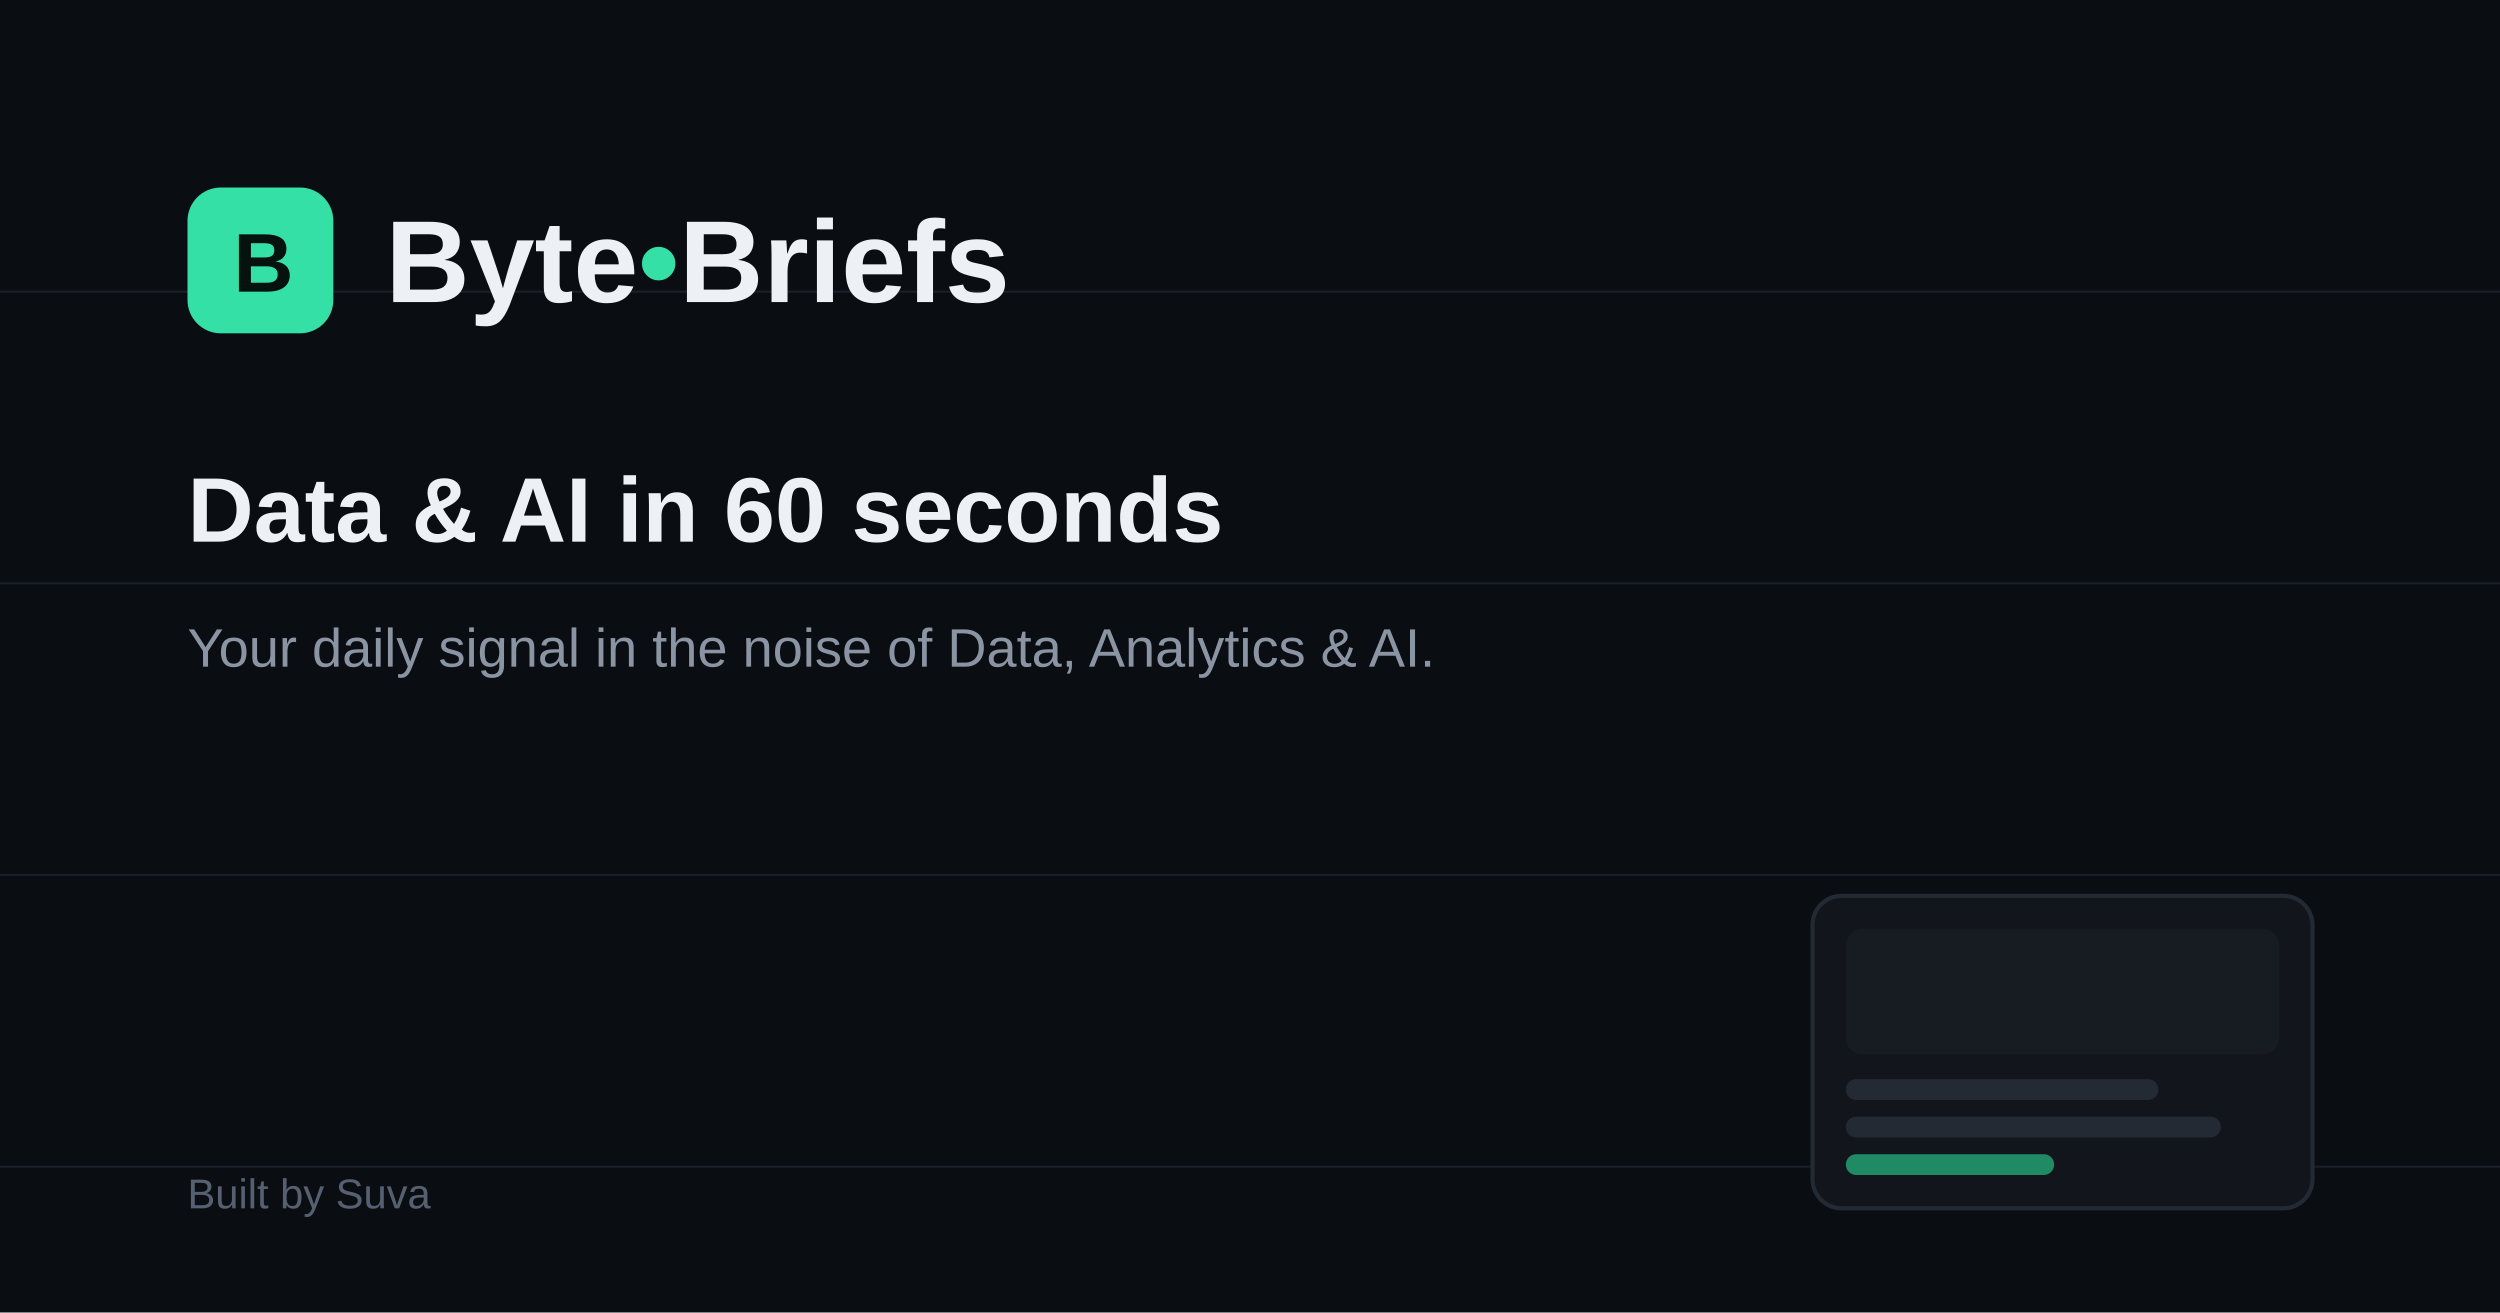
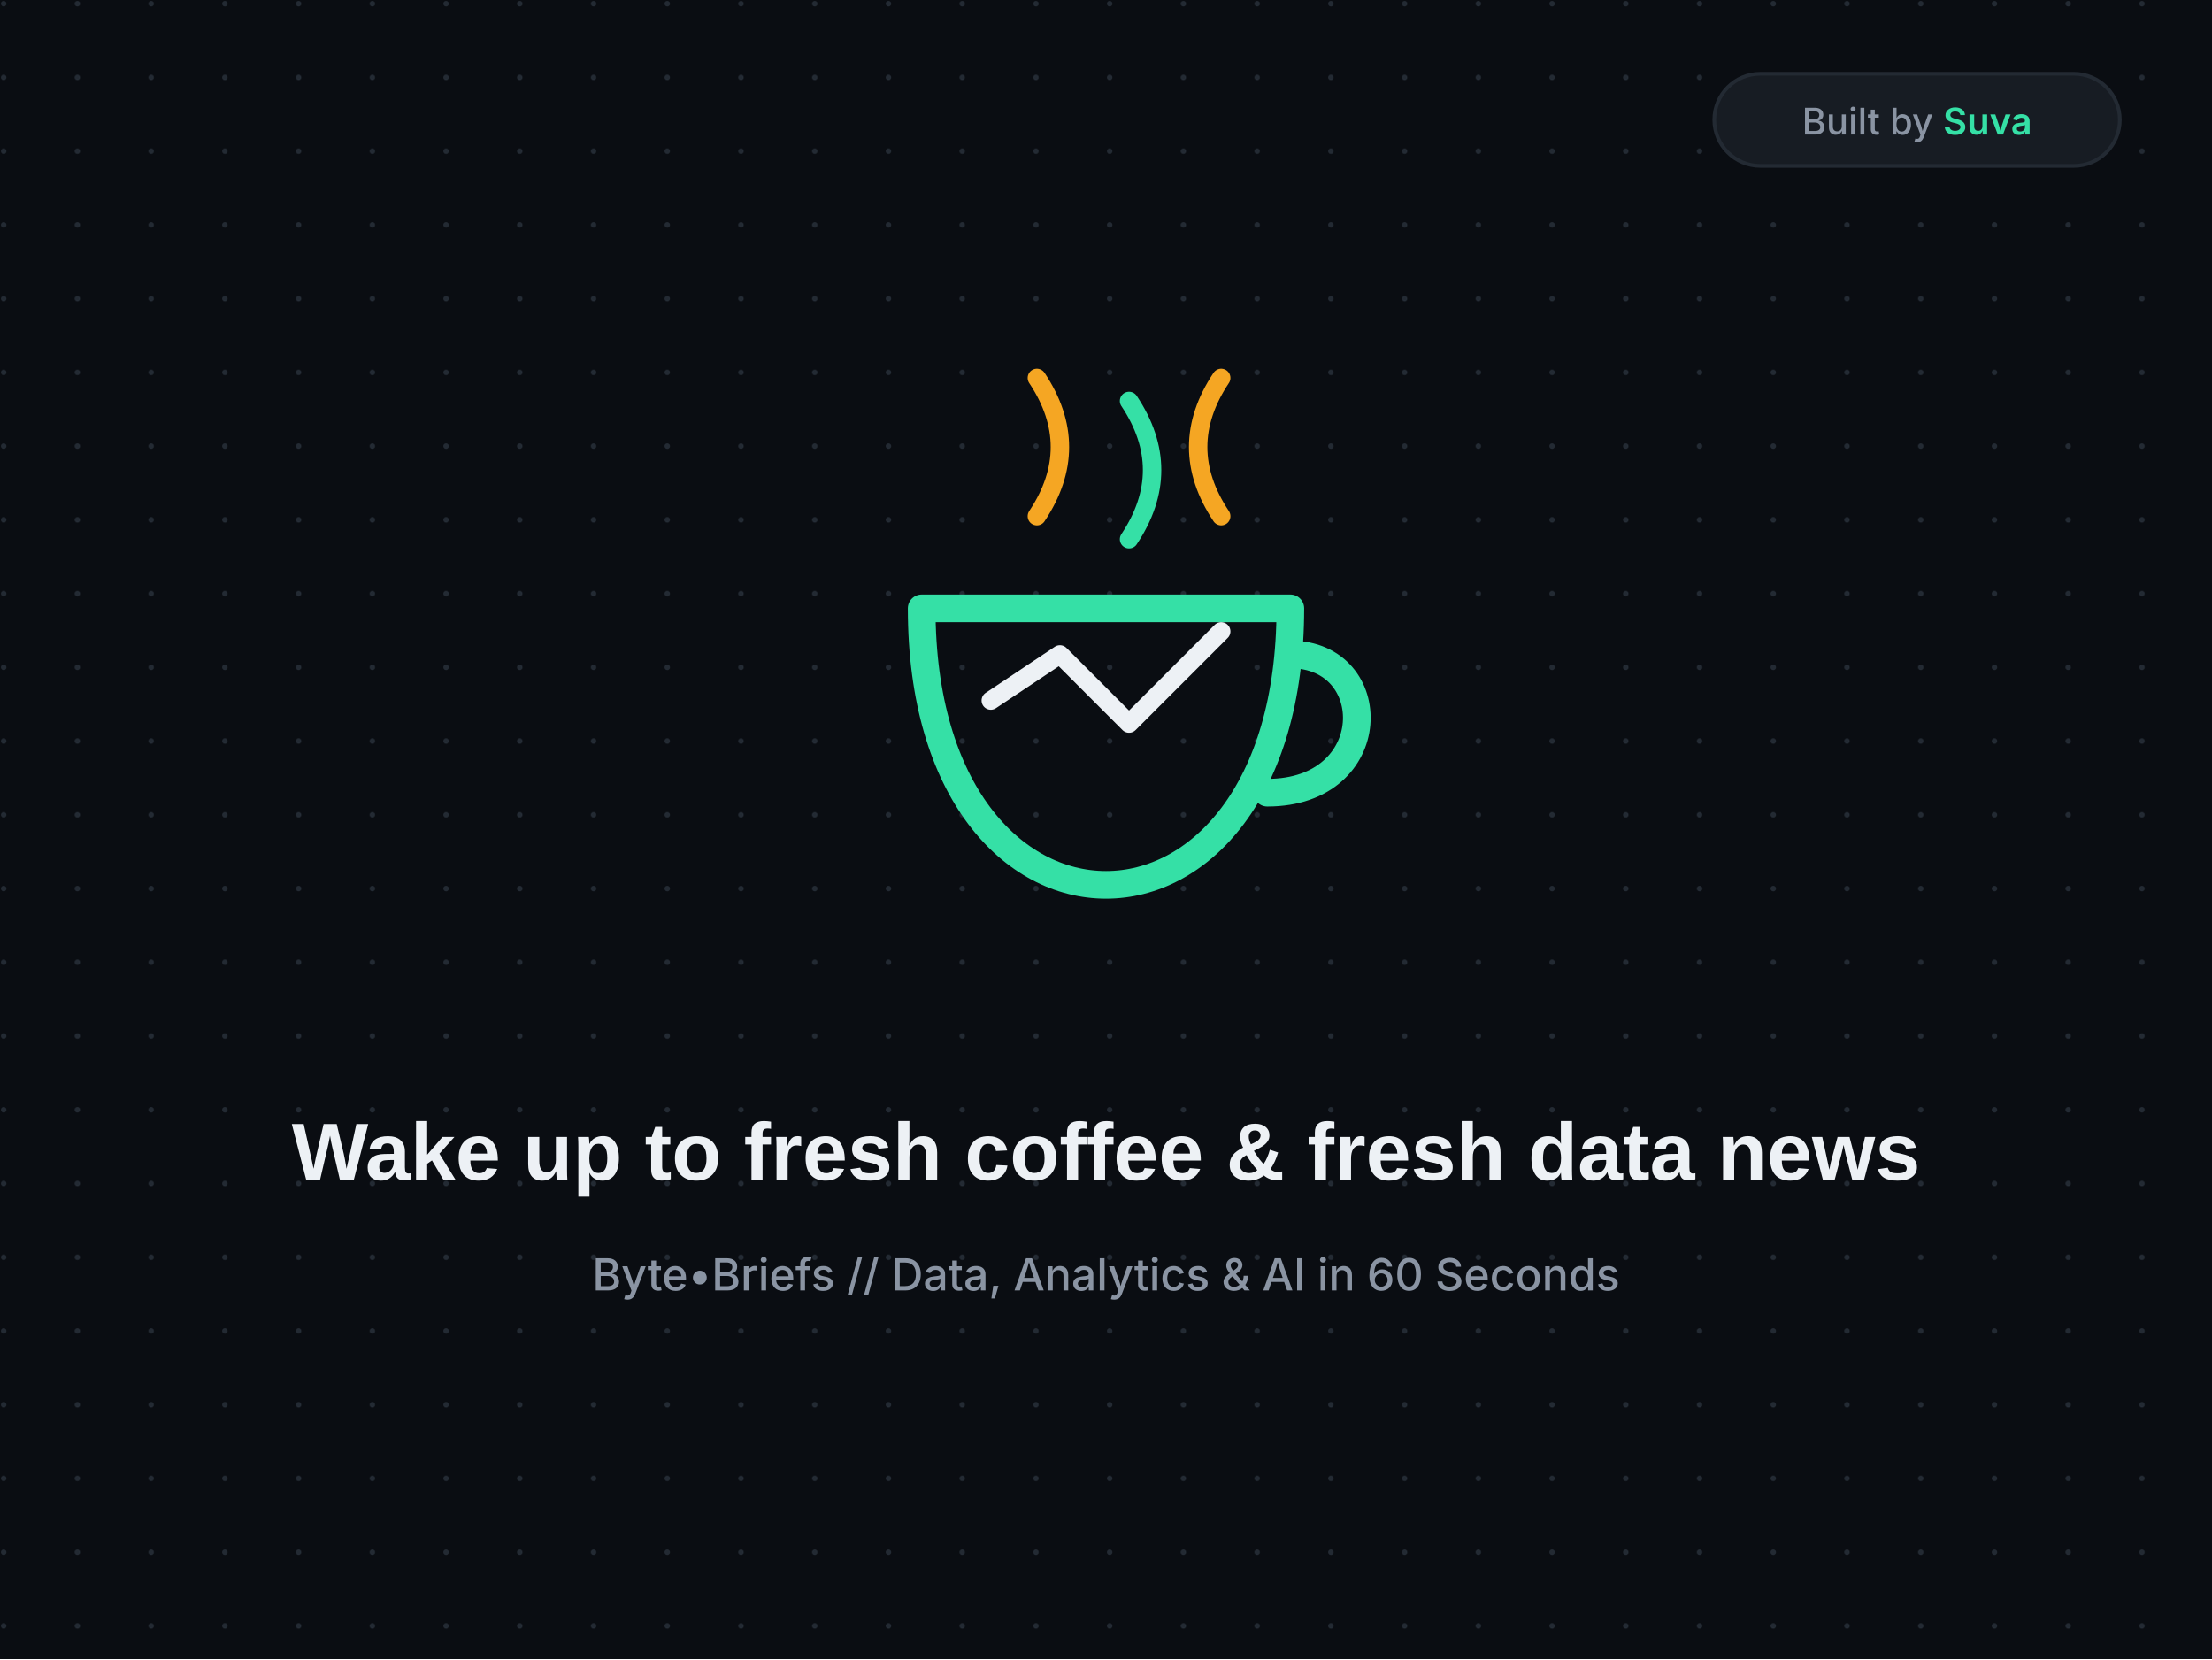
- <svg xmlns="http://www.w3.org/2000/svg" viewBox="0 0 1200 630" width="1200" height="630">
-   <rect width="1200" height="630" fill="#0a0d12" />
-   <g stroke="#1a2028" stroke-width="1">
-     <line x1="0" y1="140" x2="1200" y2="140" />
-     <line x1="0" y1="280" x2="1200" y2="280" />
-     <line x1="0" y1="420" x2="1200" y2="420" />
-     <line x1="0" y1="560" x2="1200" y2="560" />
+ <svg xmlns="http://www.w3.org/2000/svg" viewBox="0 0 1200 900" width="1200" height="900">
+   <rect width="1200" height="900" fill="#0a0d12" />
+   <defs>
+     <pattern id="grid" width="40" height="40" patternUnits="userSpaceOnUse">
+       <circle cx="2" cy="2" r="1.5" fill="#232a33" />
+     </pattern>
+   </defs>
+   <rect width="1200" height="900" fill="url(#grid)" />
+   <g transform="translate(600, 380) scale(2.5)">
+     <path d="M-40, -20 L40, -20 C40, 20 20, 40 0, 40 C-20, 40 -40, 20 -40, -20 Z" fill="none" stroke="#35e0a6" stroke-width="6" stroke-linecap="round" stroke-linejoin="round" />
+     <path d="M40, -10 C60, -10 60, 20 35, 20" fill="none" stroke="#35e0a6" stroke-width="6" stroke-linecap="round" stroke-linejoin="round" />
+     <path d="M-15, -40 Q-5, -55 -15, -70" fill="none" stroke="#f5a623" stroke-width="4" stroke-linecap="round" />
+     <path d="M5, -35 Q15, -50 5, -65" fill="none" stroke="#35e0a6" stroke-width="4" stroke-linecap="round" />
+     <path d="M25, -40 Q15, -55 25, -70" fill="none" stroke="#f5a623" stroke-width="4" stroke-linecap="round" />
+     <path d="M-25, 0 L-10, -10 L5, 5 L25, -15" fill="none" stroke="#edf1f5" stroke-width="4" stroke-linecap="round" stroke-linejoin="round" />
  </g>
-   <rect x="90" y="90" width="70" height="70" rx="16" fill="#35e0a6" />
-   <text x="112" y="140" font-family="Arial, sans-serif" font-weight="700" font-size="40" fill="#06120d">B</text>
-   <text x="185" y="145" font-family="Arial, sans-serif" font-weight="700" font-size="56" fill="#edf1f5">Byte<tspan fill="#35e0a6">•</tspan>Briefs</text>
-   <text x="90" y="260" font-family="Arial, sans-serif" font-weight="600" font-size="44" fill="#edf1f5">Data &amp; AI in 60 seconds</text>
-   <text x="90" y="320" font-family="Arial, sans-serif" font-weight="400" font-size="26" fill="#8a94a3">Your daily signal in the noise of Data, Analytics &amp; AI.</text>
-   <g transform="translate(870,430)">
-     <rect x="0" y="0" width="240" height="150" rx="14" fill="#12161c" stroke="#232a33" stroke-width="2" />
-     <rect x="16" y="16" width="208" height="60" rx="8" fill="#171c23" />
-     <rect x="16" y="88" width="150" height="10" rx="5" fill="#232a33" />
-     <rect x="16" y="106" width="180" height="10" rx="5" fill="#232a33" />
-     <rect x="16" y="124" width="100" height="10" rx="5" fill="#1f8a63" />
+   <text x="600" y="640" font-family="'Space Grotesk', 'Arial', sans-serif" font-size="44" font-weight="700" fill="#edf1f5" text-anchor="middle">
+     Wake up to fresh coffee &amp; fresh data news
+   </text>
+   <text x="600" y="700" font-family="'Inter', 'Arial', sans-serif" font-size="24" font-weight="500" fill="#8a94a3" text-anchor="middle">
+     Byte•Briefs // Data, Analytics &amp; AI in 60 Seconds
+   </text>
+   <g transform="translate(930, 40)">
+     <rect width="220" height="50" rx="25" fill="#171c23" stroke="#232a33" stroke-width="2" />
+     <text x="110" y="33" font-family="'Inter', 'Arial', sans-serif" font-size="20" font-weight="500" fill="#8a94a3" text-anchor="middle">
+       Built by <tspan fill="#35e0a6" font-weight="600">Suva</tspan>
+     </text>
  </g>
-   <text x="90" y="580" font-family="Arial, sans-serif" font-weight="500" font-size="20" fill="#566070">Built by Suva</text>
</svg>
